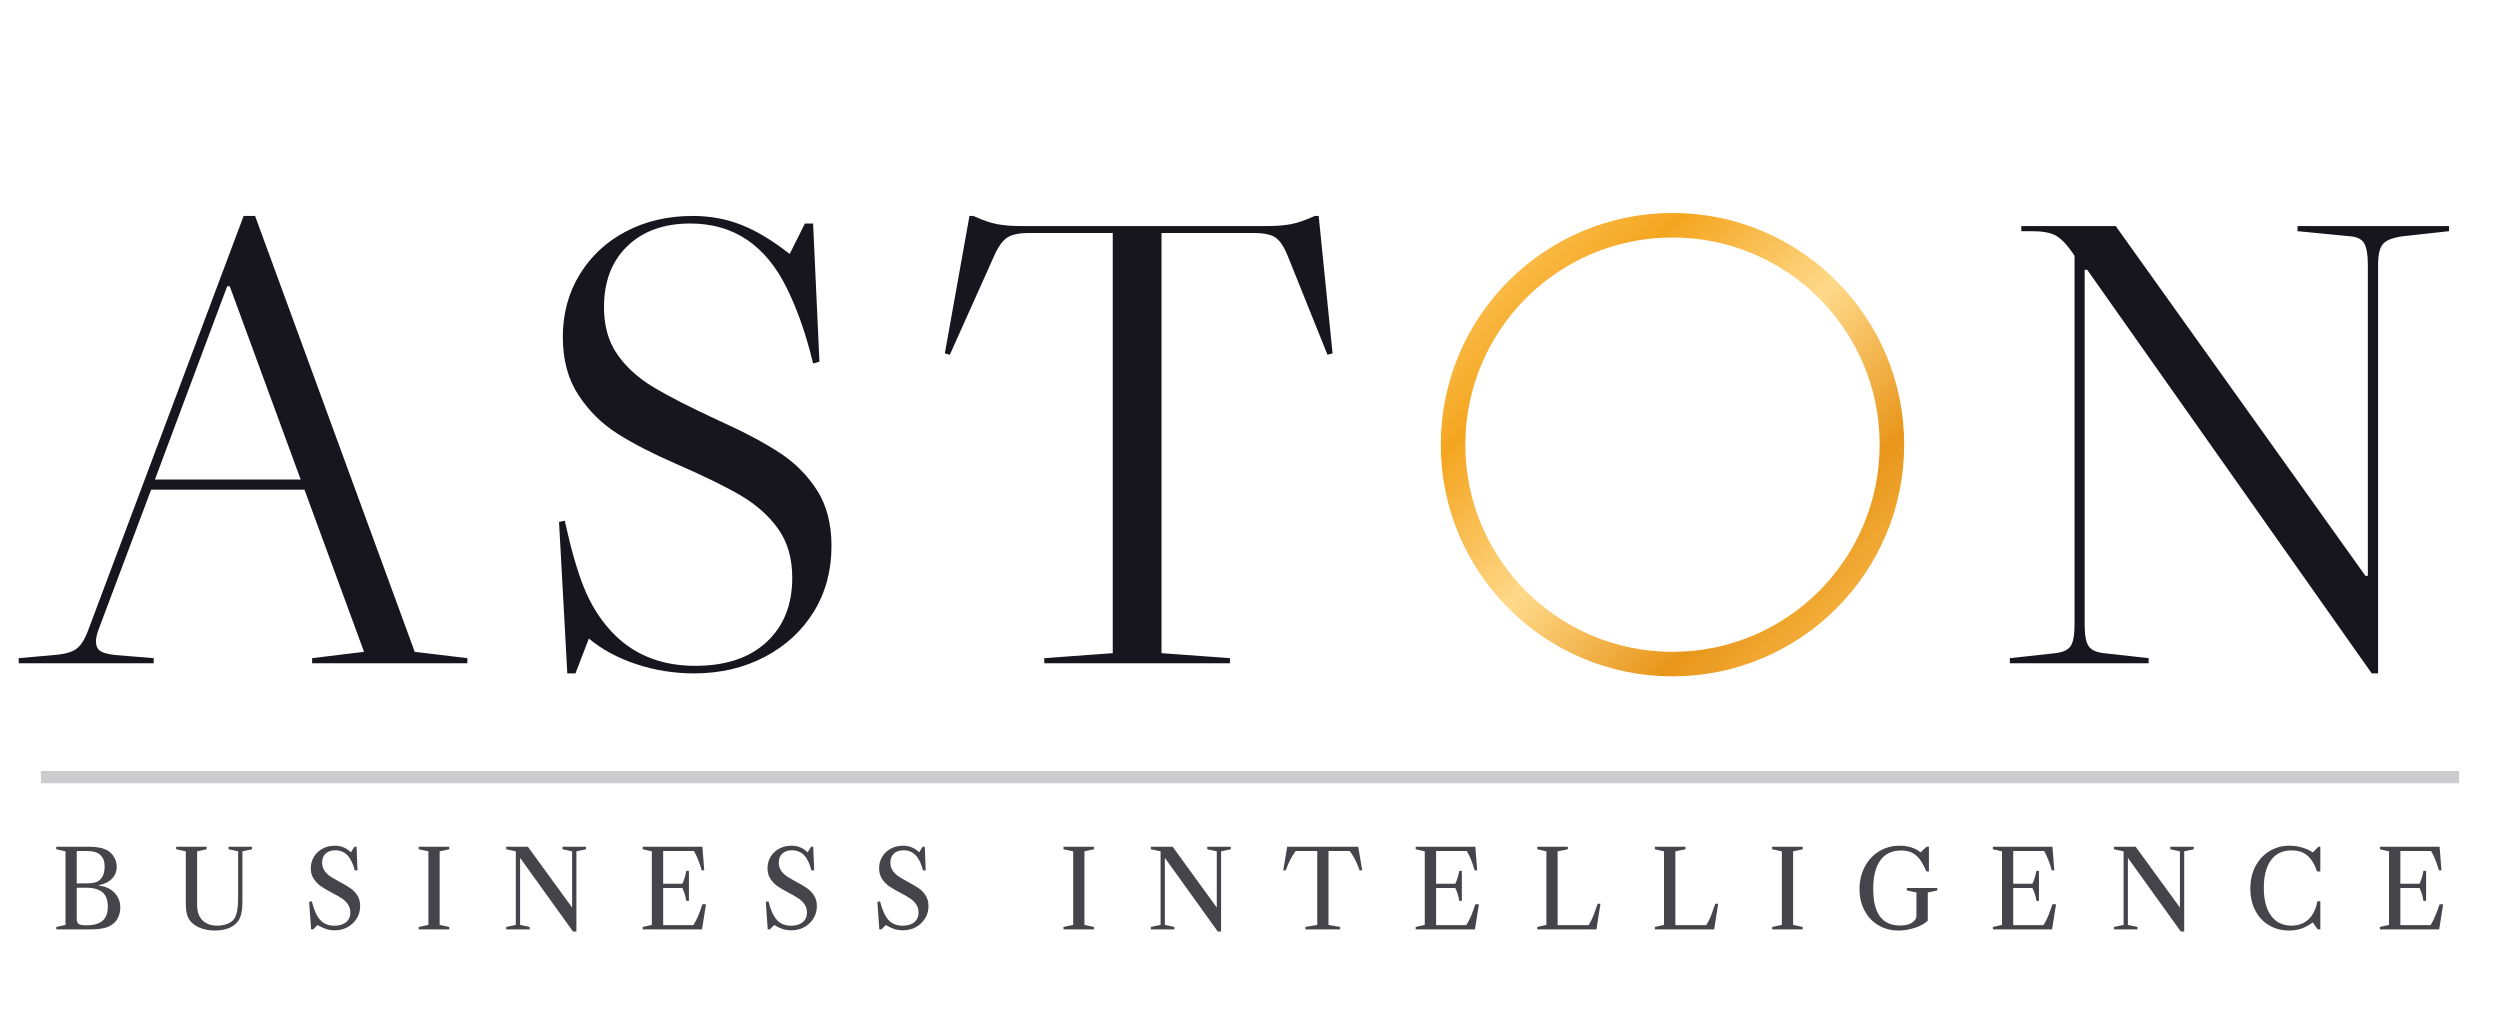
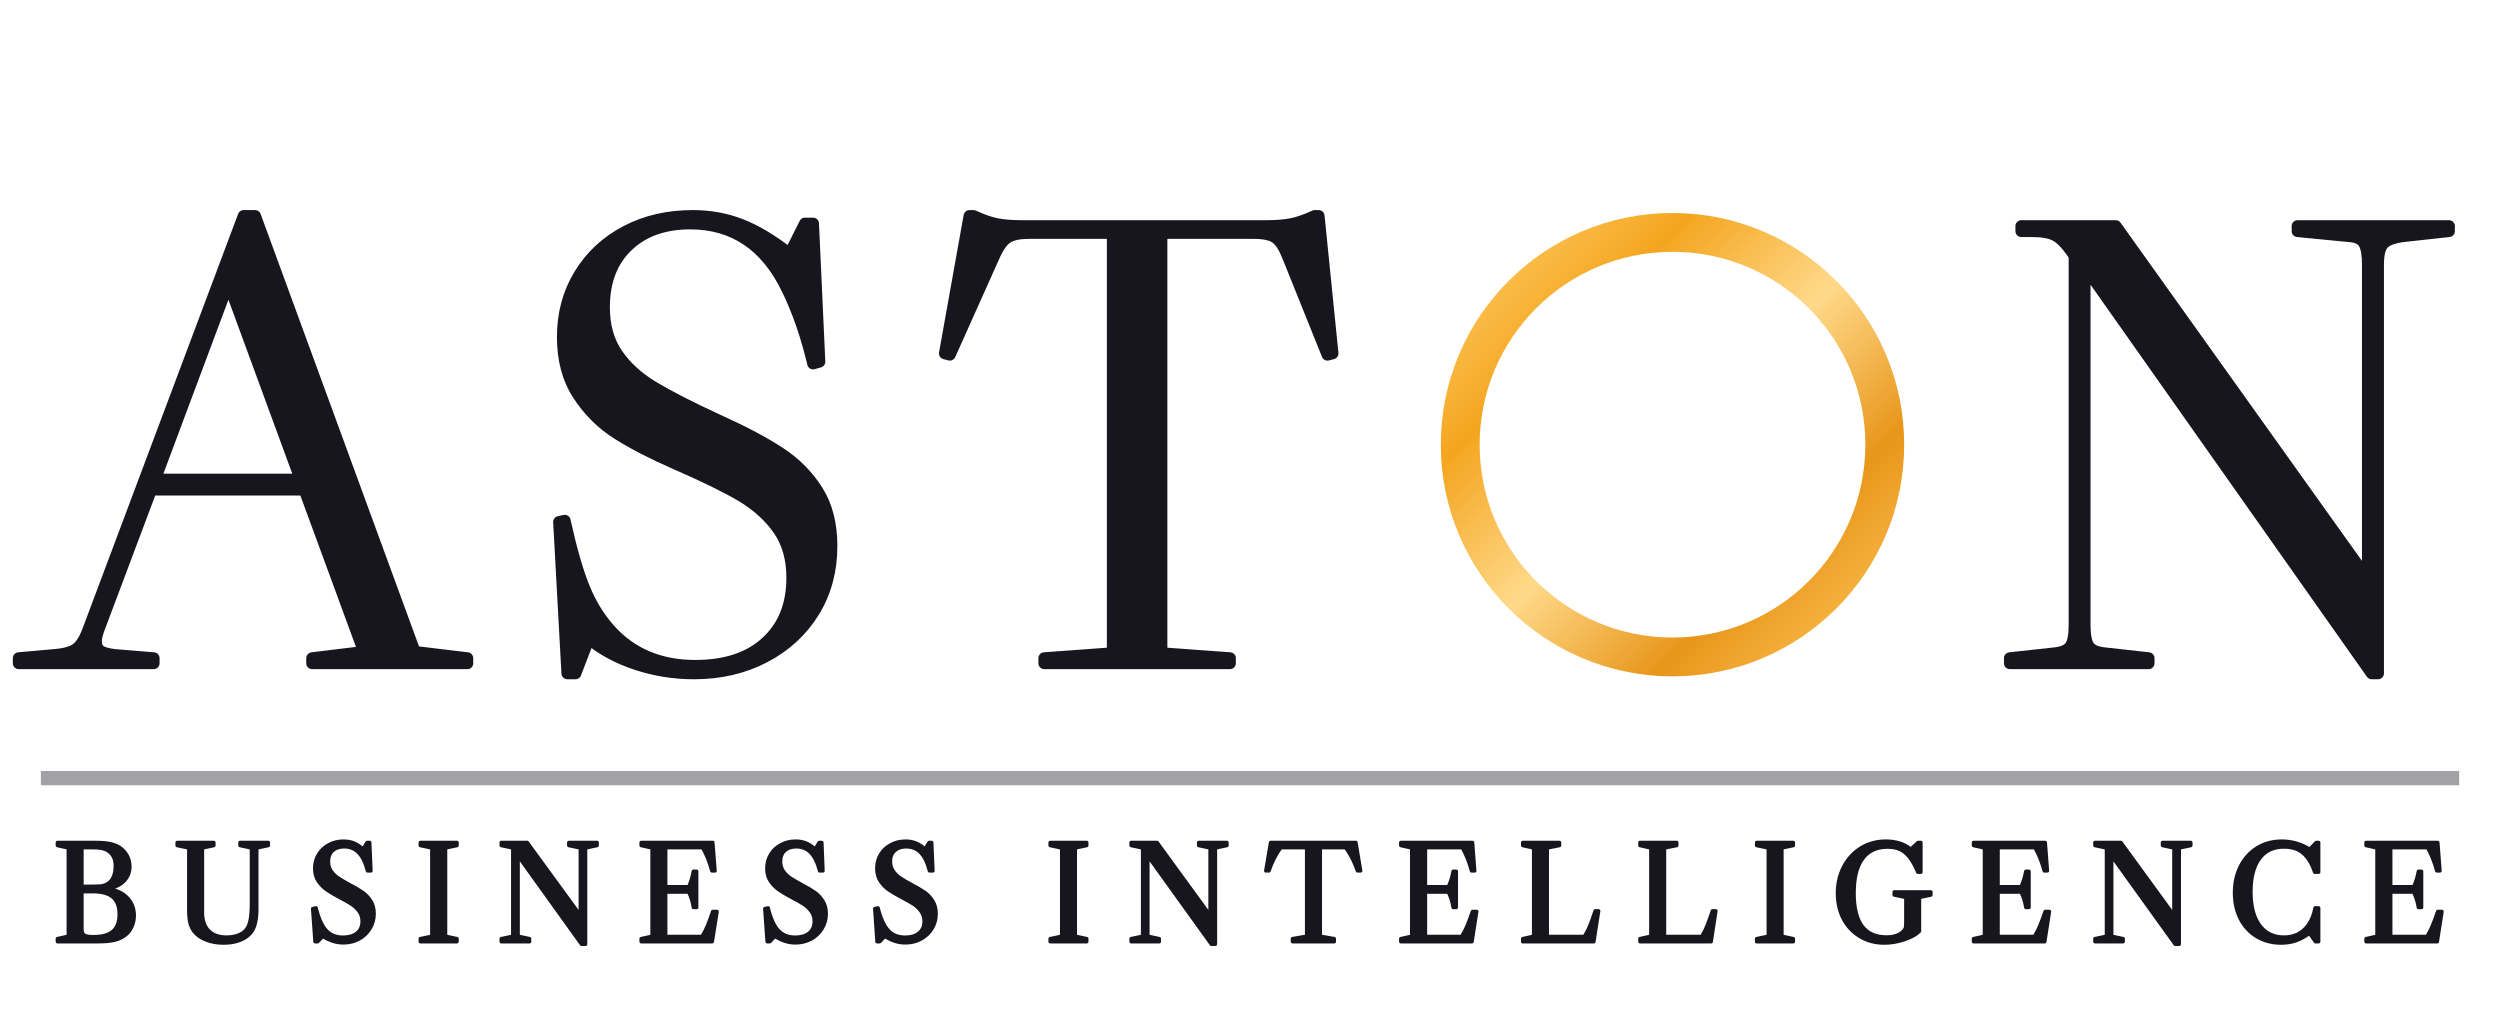
<svg xmlns="http://www.w3.org/2000/svg" viewBox="0 0 244.62 98.94">
  <defs>
-     <linearGradient id="hl" x1="0" y1="0" x2="1" y2="1">
+     <linearGradient id="hsl" x1="0" y1="0" x2="1" y2="1">
      <stop offset="0.000" stop-color="#FFCF6B" />
      <stop offset="0.250" stop-color="#F4A51F" />
      <stop offset="0.500" stop-color="#FFD98A" />
      <stop offset="0.750" stop-color="#E8961A" />
      <stop offset="1.000" stop-color="#FFC55A" />
    </linearGradient>
  </defs>
-   <path d="M40.58 63.78L45.73 64.40L45.73 64.90L30.54 64.90L30.54 64.40L35.62 63.78L29.79 47.91L14.79 47.91L9.64 61.61Q9.39 62.30 9.39 62.73L9.39 62.73Q9.39 63.41 9.80 63.69Q10.20 63.97 11.25 64.09L11.25 64.09L15.04 64.40L15.04 64.90L1.83 64.90L1.83 64.40L5.30 64.09Q6.85 63.97 7.50 63.47Q8.15 62.98 8.65 61.61L8.65 61.61L23.84 21.13L24.96 21.13L40.58 63.78ZM15.16 46.92L29.42 46.92L22.48 28.01L22.23 28.01L15.16 46.92ZM67.91 65.89Q71.75 65.89 74.82 64.28Q77.89 62.67 79.63 59.85Q81.36 57.03 81.36 53.43L81.36 53.43Q81.36 50.21 79.97 48.01Q78.57 45.80 76.31 44.32Q74.05 42.83 70.33 41.15L70.33 41.15Q66.17 39.23 63.91 37.87Q61.65 36.50 60.38 34.64Q59.10 32.78 59.10 30.06L59.10 30.06Q59.10 26.27 61.40 24.07Q63.69 21.87 67.54 21.87L67.54 21.87Q73.92 21.87 77.02 28.26L77.02 28.26Q78.57 31.42 79.56 35.57L79.56 35.57L80.18 35.39L79.56 21.87L78.76 21.87L77.27 24.85Q74.73 22.86 72.53 22.00Q70.33 21.13 67.78 21.13L67.78 21.13Q64.13 21.13 61.24 22.65Q58.36 24.17 56.72 26.86Q55.07 29.56 55.07 32.97L55.07 32.97Q55.07 36.32 56.59 38.64Q58.11 40.97 60.41 42.43Q62.70 43.88 66.11 45.37L66.11 45.37Q70.26 47.17 72.56 48.53Q74.85 49.90 76.19 51.82Q77.52 53.74 77.52 56.53L77.52 56.53Q77.52 60.50 75.01 62.82Q72.50 65.15 68.03 65.15L68.03 65.15Q62.82 65.15 59.66 61.61L59.66 61.61Q58.11 59.88 57.15 57.52Q56.19 55.17 55.26 50.95L55.26 50.95L54.70 51.07L55.51 65.89L56.31 65.89L57.62 62.48Q59.54 64.09 62.27 64.99Q64.99 65.89 67.91 65.89L67.91 65.89ZM108.88 22.80L108.88 63.91L102.18 64.40L102.18 64.90L120.35 64.90L120.35 64.40L113.65 63.91L113.65 22.80L122.70 22.80Q124.19 22.80 124.84 23.27Q125.49 23.73 126.05 25.16L126.05 25.16L129.89 34.71L130.39 34.58L129.03 21.13L128.65 21.13Q127.29 21.75 126.33 21.93Q125.37 22.12 123.88 22.12L123.88 22.12L100.01 22.12Q98.52 22.12 97.56 21.93Q96.60 21.75 95.24 21.13L95.24 21.13L94.86 21.13L92.45 34.58L92.94 34.71L97.22 25.16Q97.84 23.73 98.52 23.27Q99.20 22.80 100.69 22.80L100.69 22.80L108.88 22.80Z" fill="#17161F" />
-   <path d="M224.81 22.12L239.63 22.12L239.63 22.62L235.17 23.11Q233.68 23.30 233.18 23.86Q232.69 24.41 232.69 25.90L232.69 25.90L232.69 65.89L232.07 65.89L204.23 26.40L203.98 26.40L203.98 61.12Q203.98 62.61 204.35 63.20Q204.72 63.78 205.84 63.91L205.84 63.91L210.24 64.40L210.24 64.90L196.66 64.90L196.66 64.40L201.13 63.91Q202.24 63.78 202.62 63.20Q202.99 62.61 202.99 61.12L202.99 61.12L202.99 25.03L202.74 24.66Q201.87 23.42 201.10 23.02Q200.32 22.62 198.83 22.62L198.83 22.62L197.78 22.62L197.78 22.12L207.02 22.12L231.45 56.34L231.69 56.34L231.69 25.90Q231.69 24.41 231.32 23.79Q230.95 23.17 229.83 23.11L229.83 23.11L224.81 22.62L224.81 22.12Z" fill="#17161F" />
-   <circle cx="163.65" cy="43.51" r="21.47" fill="none" stroke="url(#hl)" stroke-width="2.4" />
-   <rect x="4" y="75.44" width="236.62" height="1.2" fill="#17161F" fill-opacity=".22" />
-   <path d="M8.62 82.85Q9.35 82.85 9.82 82.96Q10.30 83.06 10.63 83.29L10.63 83.29Q11.00 83.55 11.21 83.95Q11.42 84.36 11.42 84.82L11.42 84.82Q11.42 85.50 10.96 85.97Q10.51 86.45 9.68 86.61L9.68 86.61L9.68 86.66Q10.63 86.76 11.20 87.35Q11.77 87.94 11.77 88.80L11.77 88.80Q11.77 89.28 11.59 89.70Q11.41 90.12 11.07 90.39L11.07 90.39Q10.70 90.69 10.18 90.81Q9.65 90.94 8.80 90.94L8.80 90.94L5.51 90.94L5.51 90.70L6.41 90.50L6.41 83.30L5.51 83.10L5.51 82.85L8.62 82.85ZM7.51 86.44L8.16 86.44Q8.70 86.44 9.04 86.40L9.04 86.40Q9.62 86.34 9.93 85.92Q10.24 85.50 10.24 84.79L10.24 84.79Q10.24 84.42 10.15 84.16Q10.06 83.91 9.85 83.69L9.85 83.69Q9.62 83.46 9.30 83.37Q8.99 83.27 8.41 83.27L8.41 83.27L7.51 83.27L7.51 86.44ZM7.51 86.86L7.51 89.91Q7.51 90.28 7.70 90.41Q7.90 90.54 8.43 90.54L8.43 90.54Q9.53 90.54 10.04 90.09Q10.55 89.65 10.55 88.70L10.55 88.70Q10.55 87.76 10.03 87.31Q9.50 86.86 8.40 86.86L8.40 86.86L7.51 86.86ZM19.29 88.56Q19.29 89.53 19.81 90.05Q20.33 90.57 21.24 90.57L21.24 90.57Q21.81 90.57 22.24 90.40Q22.67 90.24 22.90 89.92L22.90 89.92Q23.11 89.64 23.20 89.13Q23.30 88.63 23.30 87.79L23.30 87.79L23.30 83.30L22.36 83.10L22.36 82.85L24.66 82.85L24.66 83.10L23.72 83.30L23.72 88.23Q23.72 88.89 23.62 89.34Q23.53 89.80 23.32 90.10L23.32 90.10Q23.01 90.55 22.42 90.80Q21.82 91.05 21.02 91.05L21.02 91.05Q20.21 91.05 19.58 90.79Q18.94 90.54 18.59 90.08L18.59 90.08Q18.38 89.80 18.28 89.41Q18.18 89.03 18.18 88.40L18.18 88.40L18.18 83.30L17.24 83.10L17.24 82.85L20.22 82.85L20.22 83.10L19.29 83.30L19.29 88.56ZM32.76 82.75Q33.23 82.75 33.61 82.91Q33.99 83.06 34.34 83.40L34.34 83.40L34.68 82.85L34.89 82.85L34.98 85.16L34.71 85.16Q34.46 84.17 33.99 83.68Q33.52 83.20 32.81 83.20L32.81 83.20Q32.21 83.20 31.86 83.52Q31.52 83.84 31.52 84.40L31.52 84.40Q31.52 84.85 31.75 85.19Q31.98 85.52 32.31 85.75Q32.65 85.97 33.24 86.29L33.24 86.29Q33.89 86.63 34.29 86.91Q34.69 87.18 34.97 87.62Q35.24 88.05 35.24 88.66L35.24 88.66Q35.24 89.32 34.91 89.86Q34.58 90.40 34.01 90.72Q33.44 91.03 32.75 91.03L32.75 91.03Q32.31 91.03 31.92 90.91Q31.52 90.78 31.07 90.51L31.07 90.51L30.65 90.94L30.44 90.94L30.25 88.25L30.51 88.19Q30.82 89.46 31.34 90.02Q31.85 90.58 32.71 90.58L32.71 90.58Q33.44 90.58 33.86 90.24Q34.28 89.89 34.28 89.28L34.28 89.28Q34.28 88.82 34.04 88.48Q33.80 88.14 33.44 87.90Q33.08 87.66 32.47 87.35L32.47 87.35Q31.79 86.99 31.39 86.71Q30.98 86.42 30.70 85.99Q30.41 85.56 30.41 84.97L30.41 84.97Q30.41 84.34 30.72 83.83Q31.02 83.33 31.56 83.04Q32.09 82.75 32.76 82.75L32.76 82.75ZM41.92 83.30L40.97 83.10L40.97 82.85L43.96 82.85L43.96 83.10L43.02 83.30L43.02 90.50L43.96 90.70L43.96 90.94L40.97 90.94L40.97 90.70L41.92 90.50L41.92 83.30ZM56.40 91.15L56.07 91.15L50.89 83.94L50.89 90.50L51.83 90.70L51.83 90.94L49.53 90.94L49.53 90.70L50.47 90.50L50.47 83.30L49.53 83.10L49.53 82.85L51.65 82.85L55.98 88.80L55.98 83.30L55.04 83.10L55.04 82.85L57.34 82.85L57.34 83.10L56.40 83.30L56.40 91.15ZM68.73 88.48L69.08 88.48L68.69 90.94L62.89 90.94L62.89 90.70L63.78 90.50L63.78 83.30L62.89 83.10L62.89 82.85L68.73 82.85L68.91 85.16L68.66 85.16Q68.34 84.03 67.90 83.27L67.90 83.27L64.89 83.27L64.89 86.47L66.77 86.47Q67.03 85.91 67.15 85.21L67.15 85.21L67.41 85.21L67.41 88.15L67.15 88.15Q67.06 87.50 66.77 86.89L66.77 86.89L64.89 86.89L64.89 90.52L67.85 90.52Q68.13 90.06 68.32 89.61Q68.50 89.16 68.73 88.48L68.73 88.48ZM77.44 82.75Q77.91 82.75 78.30 82.91Q78.68 83.06 79.03 83.40L79.03 83.40L79.36 82.85L79.57 82.85L79.67 85.16L79.39 85.16Q79.14 84.17 78.68 83.68Q78.21 83.20 77.49 83.20L77.49 83.20Q76.90 83.20 76.55 83.52Q76.20 83.84 76.20 84.40L76.20 84.40Q76.20 84.85 76.43 85.19Q76.66 85.52 77.00 85.75Q77.34 85.97 77.92 86.29L77.92 86.29Q78.58 86.63 78.97 86.91Q79.37 87.18 79.65 87.62Q79.93 88.05 79.93 88.66L79.93 88.66Q79.93 89.32 79.60 89.86Q79.27 90.40 78.70 90.72Q78.12 91.03 77.43 91.03L77.43 91.03Q77.00 91.03 76.60 90.91Q76.20 90.78 75.75 90.51L75.75 90.51L75.33 90.94L75.12 90.94L74.93 88.25L75.19 88.19Q75.51 89.46 76.02 90.02Q76.54 90.58 77.40 90.58L77.40 90.58Q78.12 90.58 78.54 90.24Q78.96 89.89 78.96 89.28L78.96 89.28Q78.96 88.82 78.72 88.48Q78.48 88.14 78.12 87.90Q77.77 87.66 77.16 87.35L77.16 87.35Q76.48 86.99 76.07 86.71Q75.67 86.42 75.38 85.99Q75.10 85.56 75.10 84.97L75.10 84.97Q75.10 84.34 75.40 83.83Q75.71 83.33 76.24 83.04Q76.78 82.75 77.44 82.75L77.44 82.75ZM88.36 82.75Q88.83 82.75 89.21 82.91Q89.60 83.06 89.94 83.40L89.94 83.40L90.28 82.85L90.49 82.85L90.58 85.16L90.31 85.16Q90.06 84.17 89.59 83.68Q89.13 83.20 88.41 83.20L88.41 83.20Q87.81 83.20 87.47 83.52Q87.12 83.84 87.12 84.40L87.12 84.40Q87.12 84.85 87.35 85.19Q87.58 85.52 87.92 85.75Q88.25 85.97 88.84 86.29L88.84 86.29Q89.49 86.63 89.89 86.91Q90.29 87.18 90.57 87.62Q90.85 88.05 90.85 88.66L90.85 88.66Q90.85 89.32 90.52 89.86Q90.19 90.40 89.61 90.72Q89.04 91.03 88.35 91.03L88.35 91.03Q87.92 91.03 87.52 90.91Q87.12 90.78 86.67 90.51L86.67 90.51L86.25 90.94L86.04 90.94L85.85 88.25L86.11 88.19Q86.43 89.46 86.94 90.02Q87.46 90.58 88.32 90.58L88.32 90.58Q89.04 90.58 89.46 90.24Q89.88 89.89 89.88 89.28L89.88 89.28Q89.88 88.82 89.64 88.48Q89.40 88.14 89.04 87.90Q88.68 87.66 88.08 87.35L88.08 87.35Q87.39 86.99 86.99 86.71Q86.58 86.42 86.30 85.99Q86.02 85.56 86.02 84.97L86.02 84.97Q86.02 84.34 86.32 83.83Q86.63 83.33 87.16 83.04Q87.70 82.75 88.36 82.75L88.36 82.75ZM105.01 83.30L104.06 83.10L104.06 82.85L107.04 82.85L107.04 83.10L106.11 83.30L106.11 90.50L107.04 90.70L107.04 90.94L104.06 90.94L104.06 90.70L105.01 90.50L105.01 83.30ZM119.48 91.15L119.16 91.15L113.98 83.94L113.98 90.50L114.91 90.70L114.91 90.94L112.61 90.94L112.61 90.70L113.56 90.50L113.56 83.30L112.61 83.10L112.61 82.85L114.74 82.85L119.06 88.80L119.06 83.30L118.13 83.10L118.13 82.85L120.43 82.85L120.43 83.10L119.48 83.30L119.48 91.15ZM127.73 90.70L128.89 90.50L128.89 83.27L126.78 83.27Q126.21 84.02 125.81 85.16L125.81 85.16L125.56 85.16L125.95 82.85L132.90 82.85L133.29 85.16L133.03 85.16Q132.64 84.02 132.07 83.27L132.07 83.27L129.99 83.27L129.99 90.50L131.13 90.70L131.13 90.94L127.73 90.94L127.73 90.70ZM144.36 88.48L144.71 88.48L144.32 90.94L138.52 90.94L138.52 90.70L139.41 90.50L139.41 83.30L138.52 83.10L138.52 82.85L144.36 82.85L144.54 85.16L144.29 85.16Q143.97 84.03 143.53 83.27L143.53 83.27L140.52 83.27L140.52 86.47L142.40 86.47Q142.66 85.91 142.79 85.21L142.79 85.21L143.04 85.21L143.04 88.15L142.79 88.15Q142.69 87.50 142.40 86.89L142.40 86.89L140.52 86.89L140.52 90.52L143.48 90.52Q143.76 90.06 143.95 89.61Q144.13 89.16 144.36 88.48L144.36 88.48ZM152.41 83.30L152.41 90.52L155.45 90.52Q155.73 90.06 155.91 89.60Q156.09 89.14 156.33 88.43L156.33 88.43L156.60 88.43L156.21 90.94L150.42 90.94L150.42 90.70L151.31 90.50L151.31 83.30L150.42 83.10L150.42 82.85L153.41 82.85L153.41 83.10L152.41 83.30ZM163.93 83.30L163.93 90.52L166.96 90.52Q167.24 90.06 167.42 89.60Q167.60 89.14 167.84 88.43L167.84 88.43L168.12 88.43L167.73 90.94L161.93 90.94L161.93 90.70L162.82 90.50L162.82 83.30L161.93 83.10L161.93 82.85L164.92 82.85L164.92 83.10L163.93 83.30ZM174.35 83.30L173.40 83.10L173.40 82.85L176.39 82.85L176.39 83.10L175.45 83.30L175.45 90.50L176.39 90.70L176.39 90.94L173.40 90.94L173.40 90.70L174.35 90.50L174.35 83.30ZM188.63 90.09Q188.20 90.51 187.38 90.78Q186.57 91.05 185.76 91.05L185.76 91.05Q184.66 91.05 183.79 90.53Q182.92 90.01 182.44 89.09Q181.95 88.17 181.95 86.99L181.95 86.99Q181.95 85.80 182.46 84.82Q182.97 83.85 183.86 83.30Q184.76 82.75 185.89 82.75L185.89 82.75Q186.51 82.75 187.03 82.92Q187.56 83.09 187.90 83.39L187.90 83.39L187.94 83.39L188.51 82.85L188.74 82.85L188.74 85.27L188.50 85.27Q188.16 84.49 187.82 84.05Q187.47 83.61 187.05 83.42Q186.62 83.22 186.03 83.22L186.03 83.22Q184.68 83.22 183.99 84.18Q183.29 85.13 183.29 86.99L183.29 86.99Q183.29 88.78 183.95 89.67Q184.60 90.56 185.94 90.56L185.94 90.56Q186.46 90.56 186.86 90.40Q187.25 90.24 187.44 89.92L187.44 89.92Q187.49 89.84 187.51 89.73Q187.52 89.63 187.52 89.38L187.52 89.38L187.52 87.33L186.58 87.13L186.58 86.89L189.56 86.89L189.56 87.13L188.63 87.33L188.63 90.09ZM200.83 88.48L201.18 88.48L200.79 90.94L195.00 90.94L195.00 90.70L195.89 90.50L195.89 83.30L195.00 83.10L195.00 82.85L200.83 82.85L201.01 85.16L200.76 85.16Q200.45 84.03 200.01 83.27L200.01 83.27L196.99 83.27L196.99 86.47L198.87 86.47Q199.13 85.91 199.26 85.21L199.26 85.21L199.51 85.21L199.51 88.15L199.26 88.15Q199.17 87.50 198.87 86.89L198.87 86.89L196.99 86.89L196.99 90.52L199.95 90.52Q200.24 90.06 200.42 89.61Q200.60 89.16 200.83 88.48L200.83 88.48ZM213.72 91.15L213.39 91.15L208.21 83.94L208.21 90.50L209.15 90.70L209.15 90.94L206.85 90.94L206.85 90.70L207.79 90.50L207.79 83.30L206.85 83.10L206.85 82.85L208.97 82.85L213.30 88.80L213.30 83.30L212.36 83.10L212.36 82.85L214.66 82.85L214.66 83.10L213.72 83.30L213.72 91.15ZM220.19 86.95Q220.19 85.73 220.68 84.78Q221.18 83.82 222.05 83.29Q222.92 82.75 224.03 82.75L224.03 82.75Q224.64 82.75 225.23 82.92Q225.82 83.09 226.29 83.39L226.29 83.39L226.33 83.39L226.85 82.85L227.04 82.85L227.04 85.27L226.72 85.27Q226.55 84.76 226.29 84.33L226.29 84.33Q225.92 83.74 225.42 83.47Q224.93 83.21 224.21 83.21L224.21 83.21Q222.91 83.21 222.21 84.17Q221.51 85.12 221.51 86.88L221.51 86.88Q221.51 88.63 222.22 89.60Q222.93 90.57 224.22 90.57L224.22 90.57Q224.85 90.57 225.36 90.32Q225.86 90.07 226.20 89.59L226.20 89.59Q226.60 89.03 226.75 88.19L226.75 88.19L227.04 88.19L227.04 90.94L226.78 90.94L226.30 90.25Q225.74 90.67 225.19 90.86Q224.64 91.05 223.99 91.05L223.99 91.05Q222.88 91.05 222.01 90.53Q221.15 90.02 220.67 89.08Q220.19 88.15 220.19 86.95L220.19 86.95ZM238.71 88.48L239.06 88.48L238.67 90.94L232.87 90.94L232.87 90.70L233.76 90.50L233.76 83.30L232.87 83.10L232.87 82.85L238.71 82.85L238.89 85.16L238.64 85.16Q238.32 84.03 237.88 83.27L237.88 83.27L234.87 83.27L234.87 86.47L236.75 86.47Q237.01 85.91 237.13 85.21L237.13 85.21L237.39 85.21L237.39 88.15L237.13 88.15Q237.04 87.50 236.75 86.89L236.75 86.89L234.87 86.89L234.87 90.52L237.83 90.52Q238.11 90.06 238.29 89.61Q238.48 89.16 238.71 88.48L238.71 88.48Z" fill="#17161F" fill-opacity=".8" />
+   <path d="M40.58 63.78L45.73 64.40L45.73 64.90L30.54 64.90L30.54 64.40L35.62 63.78L29.79 47.91L14.79 47.91L9.64 61.61Q9.39 62.30 9.39 62.73L9.39 62.73Q9.39 63.41 9.80 63.69Q10.20 63.97 11.25 64.09L11.25 64.09L15.04 64.40L15.04 64.90L1.83 64.90L1.83 64.40L5.30 64.09Q6.85 63.97 7.50 63.47Q8.15 62.98 8.65 61.61L8.65 61.61L23.84 21.13L24.96 21.13L40.58 63.78ZM15.16 46.92L29.42 46.92L22.48 28.01L22.23 28.01L15.16 46.92ZM67.91 65.89Q71.75 65.89 74.82 64.28Q77.89 62.67 79.63 59.85Q81.36 57.03 81.36 53.43L81.36 53.43Q81.36 50.21 79.97 48.01Q78.57 45.80 76.31 44.32Q74.05 42.83 70.33 41.15L70.33 41.15Q66.17 39.23 63.91 37.87Q61.65 36.50 60.38 34.64Q59.10 32.78 59.10 30.06L59.10 30.06Q59.10 26.27 61.40 24.07Q63.69 21.87 67.54 21.87L67.54 21.87Q73.92 21.87 77.02 28.26L77.02 28.26Q78.57 31.42 79.56 35.57L79.56 35.57L80.18 35.39L79.56 21.87L78.76 21.87L77.27 24.85Q74.73 22.86 72.53 22.00Q70.33 21.13 67.78 21.13L67.78 21.13Q64.13 21.13 61.24 22.65Q58.36 24.17 56.72 26.86Q55.07 29.56 55.07 32.97L55.07 32.97Q55.07 36.32 56.59 38.64Q58.11 40.97 60.41 42.43Q62.70 43.88 66.11 45.37L66.11 45.37Q70.26 47.17 72.56 48.53Q74.85 49.90 76.19 51.82Q77.52 53.74 77.52 56.53L77.52 56.53Q77.52 60.50 75.01 62.82Q72.50 65.15 68.03 65.15L68.03 65.15Q62.82 65.15 59.66 61.61L59.66 61.61Q58.11 59.88 57.15 57.52Q56.19 55.17 55.26 50.95L55.26 50.95L54.70 51.07L55.51 65.89L56.31 65.89L57.62 62.48Q59.54 64.09 62.27 64.99Q64.99 65.89 67.91 65.89L67.91 65.89ZM108.88 22.80L108.88 63.91L102.18 64.40L102.18 64.90L120.35 64.90L120.35 64.40L113.65 63.91L113.65 22.80L122.70 22.80Q124.19 22.80 124.84 23.27Q125.49 23.73 126.05 25.16L126.05 25.16L129.89 34.71L130.39 34.58L129.03 21.13L128.65 21.13Q127.29 21.75 126.33 21.93Q125.37 22.12 123.88 22.12L123.88 22.12L100.01 22.12Q98.52 22.12 97.56 21.93Q96.60 21.75 95.24 21.13L95.24 21.13L94.86 21.13L92.45 34.58L92.94 34.71L97.22 25.16Q97.84 23.73 98.52 23.27Q99.20 22.80 100.69 22.80L100.69 22.80L108.88 22.80Z" fill="#17161F" stroke="#17161F" stroke-width="1.15" stroke-linejoin="round" />
+   <path d="M224.81 22.12L239.63 22.12L239.63 22.62L235.17 23.11Q233.68 23.30 233.18 23.86Q232.69 24.41 232.69 25.90L232.69 25.90L232.69 65.89L232.07 65.89L204.23 26.40L203.98 26.40L203.98 61.12Q203.98 62.61 204.35 63.20Q204.72 63.78 205.84 63.91L205.84 63.91L210.24 64.40L210.24 64.90L196.66 64.90L196.66 64.40L201.13 63.91Q202.24 63.78 202.62 63.20Q202.99 62.61 202.99 61.12L202.99 61.12L202.99 25.03L202.74 24.66Q201.87 23.42 201.10 23.02Q200.32 22.62 198.83 22.62L198.83 22.62L197.78 22.62L197.78 22.12L207.02 22.12L231.45 56.34L231.69 56.34L231.69 25.90Q231.69 24.41 231.32 23.79Q230.95 23.17 229.83 23.11L229.83 23.11L224.81 22.62L224.81 22.12Z" fill="#17161F" stroke="#17161F" stroke-width="1.15" stroke-linejoin="round" />
+   <circle cx="163.65" cy="43.51" r="20.77" fill="none" stroke="url(#hsl)" stroke-width="3.8" />
+   <rect x="4" y="75.44" width="236.62" height="1.4" fill="#17161F" fill-opacity=".4" />
+   <path d="M9.35 82.44Q10.22 82.44 10.79 82.56Q11.36 82.69 11.75 82.95L11.75 82.95Q12.19 83.27 12.45 83.75Q12.70 84.24 12.70 84.79L12.70 84.79Q12.70 85.61 12.16 86.18Q11.62 86.75 10.62 86.95L10.62 86.95L10.62 87.00Q11.75 87.13 12.44 87.83Q13.13 88.54 13.13 89.57L13.13 89.57Q13.13 90.15 12.91 90.65Q12.69 91.16 12.28 91.48L12.28 91.48Q11.84 91.84 11.21 91.99Q10.58 92.14 9.56 92.14L9.56 92.14L5.62 92.14L5.62 91.85L6.69 91.61L6.69 82.97L5.62 82.73L5.62 82.44L9.35 82.44ZM8.01 86.73L8.79 86.73Q9.44 86.73 9.85 86.70L9.85 86.70Q10.54 86.62 10.92 86.12Q11.29 85.61 11.29 84.76L11.29 84.76Q11.29 84.32 11.18 84.01Q11.07 83.70 10.82 83.45L10.82 83.45Q10.54 83.17 10.17 83.06Q9.79 82.94 9.09 82.94L9.09 82.94L8.01 82.94L8.01 86.73ZM8.01 87.24L8.01 90.91Q8.01 91.35 8.24 91.50Q8.48 91.66 9.12 91.66L9.12 91.66Q10.43 91.66 11.05 91.13Q11.67 90.59 11.67 89.46L11.67 89.46Q11.67 88.32 11.04 87.78Q10.41 87.24 9.08 87.24L9.08 87.24L8.01 87.24ZM19.80 89.28Q19.80 90.45 20.42 91.08Q21.05 91.70 22.14 91.70L22.14 91.70Q22.82 91.70 23.34 91.50Q23.86 91.30 24.13 90.92L24.13 90.92Q24.39 90.58 24.50 89.97Q24.61 89.37 24.61 88.36L24.61 88.36L24.61 82.97L23.49 82.73L23.49 82.44L26.25 82.44L26.25 82.73L25.12 82.97L25.12 88.89Q25.12 89.68 25.00 90.22Q24.89 90.77 24.64 91.13L24.64 91.13Q24.27 91.67 23.55 91.97Q22.84 92.27 21.88 92.27L21.88 92.27Q20.91 92.27 20.15 91.96Q19.38 91.66 18.97 91.11L18.97 91.11Q18.72 90.77 18.60 90.31Q18.48 89.85 18.48 89.09L18.48 89.09L18.48 82.97L17.34 82.73L17.34 82.44L20.92 82.44L20.92 82.73L19.80 82.97L19.80 89.28ZM33.61 82.31Q34.18 82.31 34.64 82.50Q35.10 82.69 35.52 83.09L35.52 83.09L35.92 82.44L36.17 82.44L36.29 85.21L35.96 85.21Q35.66 84.01 35.09 83.43Q34.53 82.85 33.68 82.85L33.68 82.85Q32.96 82.85 32.54 83.24Q32.13 83.62 32.13 84.29L32.13 84.29Q32.13 84.83 32.40 85.24Q32.68 85.64 33.09 85.91Q33.49 86.18 34.19 86.56L34.19 86.56Q34.98 86.97 35.45 87.30Q35.93 87.63 36.27 88.15Q36.60 88.67 36.60 89.41L36.60 89.41Q36.60 90.20 36.20 90.85Q35.81 91.50 35.12 91.88Q34.43 92.25 33.60 92.25L33.60 92.25Q33.09 92.25 32.61 92.10Q32.13 91.95 31.59 91.62L31.59 91.62L31.08 92.14L30.83 92.14L30.60 88.91L30.92 88.84Q31.30 90.36 31.91 91.04Q32.53 91.71 33.56 91.71L33.56 91.71Q34.43 91.71 34.94 91.30Q35.44 90.88 35.44 90.15L35.44 90.15Q35.44 89.59 35.15 89.19Q34.86 88.78 34.43 88.49Q34.01 88.21 33.27 87.83L33.27 87.83Q32.46 87.40 31.97 87.06Q31.49 86.72 31.14 86.21Q30.80 85.69 30.80 84.97L30.80 84.97Q30.80 84.21 31.17 83.61Q31.54 83.00 32.18 82.66Q32.82 82.31 33.61 82.31L33.61 82.31ZM42.26 82.97L41.13 82.73L41.13 82.44L44.71 82.44L44.71 82.73L43.59 82.97L43.59 91.61L44.71 91.85L44.71 92.14L41.13 92.14L41.13 91.85L42.26 91.61L42.26 82.97ZM57.29 92.39L56.90 92.39L50.69 83.74L50.69 91.61L51.81 91.85L51.81 92.14L49.05 92.14L49.05 91.85L50.18 91.61L50.18 82.97L49.05 82.73L49.05 82.44L51.59 82.44L56.79 89.57L56.79 82.97L55.66 82.73L55.66 82.44L58.42 82.44L58.42 82.73L57.29 82.97L57.29 92.39ZM69.74 89.19L70.16 89.19L69.69 92.14L62.74 92.14L62.74 91.85L63.81 91.61L63.81 82.97L62.74 82.73L62.74 82.44L69.74 82.44L69.96 85.21L69.66 85.21Q69.28 83.85 68.75 82.94L68.75 82.94L65.13 82.94L65.13 86.77L67.39 86.77Q67.70 86.10 67.85 85.26L67.85 85.26L68.16 85.26L68.16 88.79L67.85 88.79Q67.74 88.01 67.39 87.28L67.39 87.28L65.13 87.28L65.13 91.64L68.69 91.64Q69.03 91.08 69.25 90.54Q69.47 90.00 69.74 89.19L69.74 89.19ZM77.85 82.31Q78.42 82.31 78.88 82.50Q79.34 82.69 79.76 83.09L79.76 83.09L80.16 82.44L80.41 82.44L80.52 85.21L80.20 85.21Q79.89 84.01 79.33 83.43Q78.77 82.85 77.92 82.85L77.92 82.85Q77.20 82.85 76.78 83.24Q76.37 83.62 76.37 84.29L76.37 84.29Q76.37 84.83 76.64 85.24Q76.92 85.64 77.32 85.91Q77.73 86.18 78.43 86.56L78.43 86.56Q79.21 86.97 79.69 87.30Q80.17 87.63 80.50 88.15Q80.84 88.67 80.84 89.41L80.84 89.41Q80.84 90.20 80.44 90.85Q80.05 91.50 79.36 91.88Q78.67 92.25 77.84 92.25L77.84 92.25Q77.32 92.25 76.84 92.10Q76.37 91.95 75.82 91.62L75.82 91.62L75.32 92.14L75.07 92.14L74.84 88.91L75.16 88.84Q75.53 90.36 76.15 91.04Q76.77 91.71 77.80 91.71L77.80 91.71Q78.67 91.71 79.18 91.30Q79.68 90.88 79.68 90.15L79.68 90.15Q79.68 89.59 79.39 89.19Q79.10 88.78 78.67 88.49Q78.24 88.21 77.51 87.83L77.51 87.83Q76.69 87.40 76.21 87.06Q75.72 86.72 75.38 86.21Q75.04 85.69 75.04 84.97L75.04 84.97Q75.04 84.21 75.41 83.61Q75.77 83.00 76.42 82.66Q77.06 82.31 77.85 82.31L77.85 82.31ZM88.61 82.31Q89.17 82.31 89.63 82.50Q90.09 82.69 90.51 83.09L90.51 83.09L90.91 82.44L91.16 82.44L91.28 85.21L90.95 85.21Q90.65 84.01 90.09 83.43Q89.53 82.85 88.67 82.85L88.67 82.85Q87.95 82.85 87.54 83.24Q87.12 83.62 87.12 84.29L87.12 84.29Q87.12 84.83 87.40 85.24Q87.67 85.64 88.08 85.91Q88.48 86.18 89.19 86.56L89.19 86.56Q89.97 86.97 90.45 87.30Q90.93 87.63 91.26 88.15Q91.59 88.67 91.59 89.41L91.59 89.41Q91.59 90.20 91.20 90.85Q90.80 91.50 90.11 91.88Q89.43 92.25 88.59 92.25L88.59 92.25Q88.08 92.25 87.60 92.10Q87.12 91.95 86.58 91.62L86.58 91.62L86.07 92.14L85.82 92.14L85.60 88.91L85.91 88.84Q86.29 90.36 86.91 91.04Q87.52 91.71 88.56 91.71L88.56 91.71Q89.43 91.71 89.93 91.30Q90.43 90.88 90.43 90.15L90.43 90.15Q90.43 89.59 90.14 89.19Q89.85 88.78 89.43 88.49Q89.00 88.21 88.27 87.83L88.27 87.83Q87.45 87.40 86.96 87.06Q86.48 86.72 86.14 86.21Q85.80 85.69 85.80 84.97L85.80 84.97Q85.80 84.21 86.16 83.61Q86.53 83.00 87.17 82.66Q87.81 82.31 88.61 82.31L88.61 82.31ZM103.89 82.97L102.76 82.73L102.76 82.44L106.33 82.44L106.33 82.73L105.21 82.97L105.21 91.61L106.33 91.85L106.33 92.14L102.76 92.14L102.76 91.85L103.89 91.61L103.89 82.97ZM118.92 92.39L118.53 92.39L112.31 83.74L112.31 91.61L113.43 91.85L113.43 92.14L110.68 92.14L110.68 91.85L111.81 91.61L111.81 82.97L110.68 82.73L110.68 82.44L113.22 82.44L118.41 89.57L118.41 82.97L117.29 82.73L117.29 82.44L120.05 82.44L120.05 82.73L118.92 82.97L118.92 92.39ZM126.47 91.85L127.86 91.61L127.86 82.94L125.32 82.94Q124.64 83.84 124.16 85.21L124.16 85.21L123.86 85.21L124.33 82.44L132.67 82.44L133.13 85.21L132.83 85.21Q132.35 83.84 131.67 82.94L131.67 82.94L129.18 82.94L129.18 91.61L130.55 91.85L130.55 92.14L126.47 92.14L126.47 91.85ZM144.08 89.19L144.49 89.19L144.03 92.14L137.07 92.14L137.07 91.85L138.14 91.61L138.14 82.97L137.07 82.73L137.07 82.44L144.08 82.44L144.29 85.21L143.99 85.21Q143.61 83.85 143.08 82.94L143.08 82.94L139.47 82.94L139.47 86.77L141.72 86.77Q142.04 86.10 142.19 85.26L142.19 85.26L142.49 85.26L142.49 88.79L142.19 88.79Q142.07 88.01 141.72 87.28L141.72 87.28L139.47 87.28L139.47 91.64L143.02 91.64Q143.36 91.08 143.58 90.54Q143.80 90.00 144.08 89.19L144.08 89.19ZM151.39 82.97L151.39 91.64L155.03 91.64Q155.37 91.08 155.59 90.53Q155.80 89.99 156.09 89.13L156.09 89.13L156.42 89.13L155.95 92.14L149.00 92.14L149.00 91.85L150.07 91.61L150.07 82.97L149.00 82.73L149.00 82.44L152.59 82.44L152.59 82.73L151.39 82.97ZM162.86 82.97L162.86 91.64L166.51 91.64Q166.85 91.08 167.06 90.53Q167.27 89.99 167.56 89.13L167.56 89.13L167.89 89.13L167.43 92.14L160.47 92.14L160.47 91.85L161.54 91.61L161.54 82.97L160.47 82.73L160.47 82.44L164.06 82.44L164.06 82.73L162.86 82.97ZM173.03 82.97L171.89 82.73L171.89 82.44L175.47 82.44L175.47 82.73L174.35 82.97L174.35 91.61L175.47 91.85L175.47 92.14L171.89 92.14L171.89 91.85L173.03 91.61L173.03 82.97ZM187.81 91.12Q187.30 91.62 186.32 91.94Q185.34 92.27 184.37 92.27L184.37 92.27Q183.05 92.27 182.01 91.64Q180.97 91.02 180.38 89.92Q179.80 88.81 179.80 87.40L179.80 87.40Q179.80 85.97 180.41 84.80Q181.02 83.64 182.10 82.97Q183.18 82.31 184.52 82.31L184.52 82.31Q185.27 82.31 185.90 82.51Q186.53 82.72 186.94 83.08L186.94 83.08L186.99 83.08L187.67 82.44L187.95 82.44L187.95 85.34L187.66 85.34Q187.26 84.40 186.84 83.87Q186.43 83.35 185.92 83.11Q185.41 82.88 184.70 82.88L184.70 82.88Q183.07 82.88 182.24 84.03Q181.41 85.17 181.41 87.40L181.41 87.40Q181.41 89.54 182.20 90.62Q182.99 91.69 184.59 91.69L184.59 91.69Q185.22 91.69 185.69 91.49Q186.16 91.30 186.39 90.92L186.39 90.92Q186.45 90.82 186.47 90.69Q186.49 90.56 186.49 90.26L186.49 90.26L186.49 87.81L185.35 87.57L185.35 87.28L188.93 87.28L188.93 87.57L187.81 87.81L187.81 91.12ZM200.12 89.19L200.53 89.19L200.07 92.14L193.11 92.14L193.11 91.85L194.18 91.61L194.18 82.97L193.11 82.73L193.11 82.44L200.12 82.44L200.33 85.21L200.03 85.21Q199.65 83.85 199.12 82.94L199.12 82.94L195.50 82.94L195.50 86.77L197.76 86.77Q198.07 86.10 198.23 85.26L198.23 85.26L198.53 85.26L198.53 88.79L198.23 88.79Q198.11 88.01 197.76 87.28L197.76 87.28L195.50 87.28L195.50 91.64L199.06 91.64Q199.40 91.08 199.62 90.54Q199.84 90.00 200.12 89.19L200.12 89.19ZM213.23 92.39L212.84 92.39L206.62 83.74L206.62 91.61L207.74 91.85L207.74 92.14L204.99 92.14L204.99 91.85L206.12 91.61L206.12 82.97L204.99 82.73L204.99 82.44L207.53 82.44L212.72 89.57L212.72 82.97L211.60 82.73L211.60 82.44L214.36 82.44L214.36 82.73L213.23 82.97L213.23 92.39ZM218.65 87.35Q218.65 85.89 219.24 84.74Q219.83 83.60 220.88 82.95Q221.93 82.31 223.26 82.31L223.26 82.31Q223.99 82.31 224.70 82.51Q225.40 82.72 225.97 83.08L225.97 83.08L226.02 83.08L226.64 82.44L226.87 82.44L226.87 85.34L226.49 85.34Q226.29 84.72 225.97 84.20L225.97 84.20Q225.53 83.50 224.93 83.18Q224.33 82.87 223.48 82.87L223.48 82.87Q221.91 82.87 221.08 84.01Q220.24 85.16 220.24 87.26L220.24 87.26Q220.24 89.37 221.09 90.53Q221.94 91.70 223.49 91.70L223.49 91.70Q224.24 91.70 224.85 91.40Q225.45 91.09 225.86 90.51L225.86 90.51Q226.34 89.85 226.53 88.84L226.53 88.84L226.87 88.84L226.87 92.14L226.56 92.14L225.98 91.31Q225.32 91.81 224.65 92.04Q223.99 92.27 223.21 92.27L223.21 92.27Q221.88 92.27 220.84 91.65Q219.80 91.03 219.22 89.91Q218.65 88.79 218.65 87.35L218.65 87.35ZM238.53 89.19L238.94 89.19L238.48 92.14L231.52 92.14L231.52 91.85L232.59 91.61L232.59 82.97L231.52 82.73L231.52 82.44L238.53 82.44L238.74 85.21L238.44 85.21Q238.06 83.85 237.53 82.94L237.53 82.94L233.92 82.94L233.92 86.77L236.17 86.77Q236.49 86.10 236.64 85.26L236.64 85.26L236.94 85.26L236.94 88.79L236.64 88.79Q236.52 88.01 236.17 87.28L236.17 87.28L233.92 87.28L233.92 91.64L237.47 91.64Q237.81 91.08 238.03 90.54Q238.25 90.00 238.53 89.19L238.53 89.19Z" fill="#17161F" fill-opacity="1" stroke="#17161F" stroke-width="0.35" stroke-linejoin="round" />
</svg>
